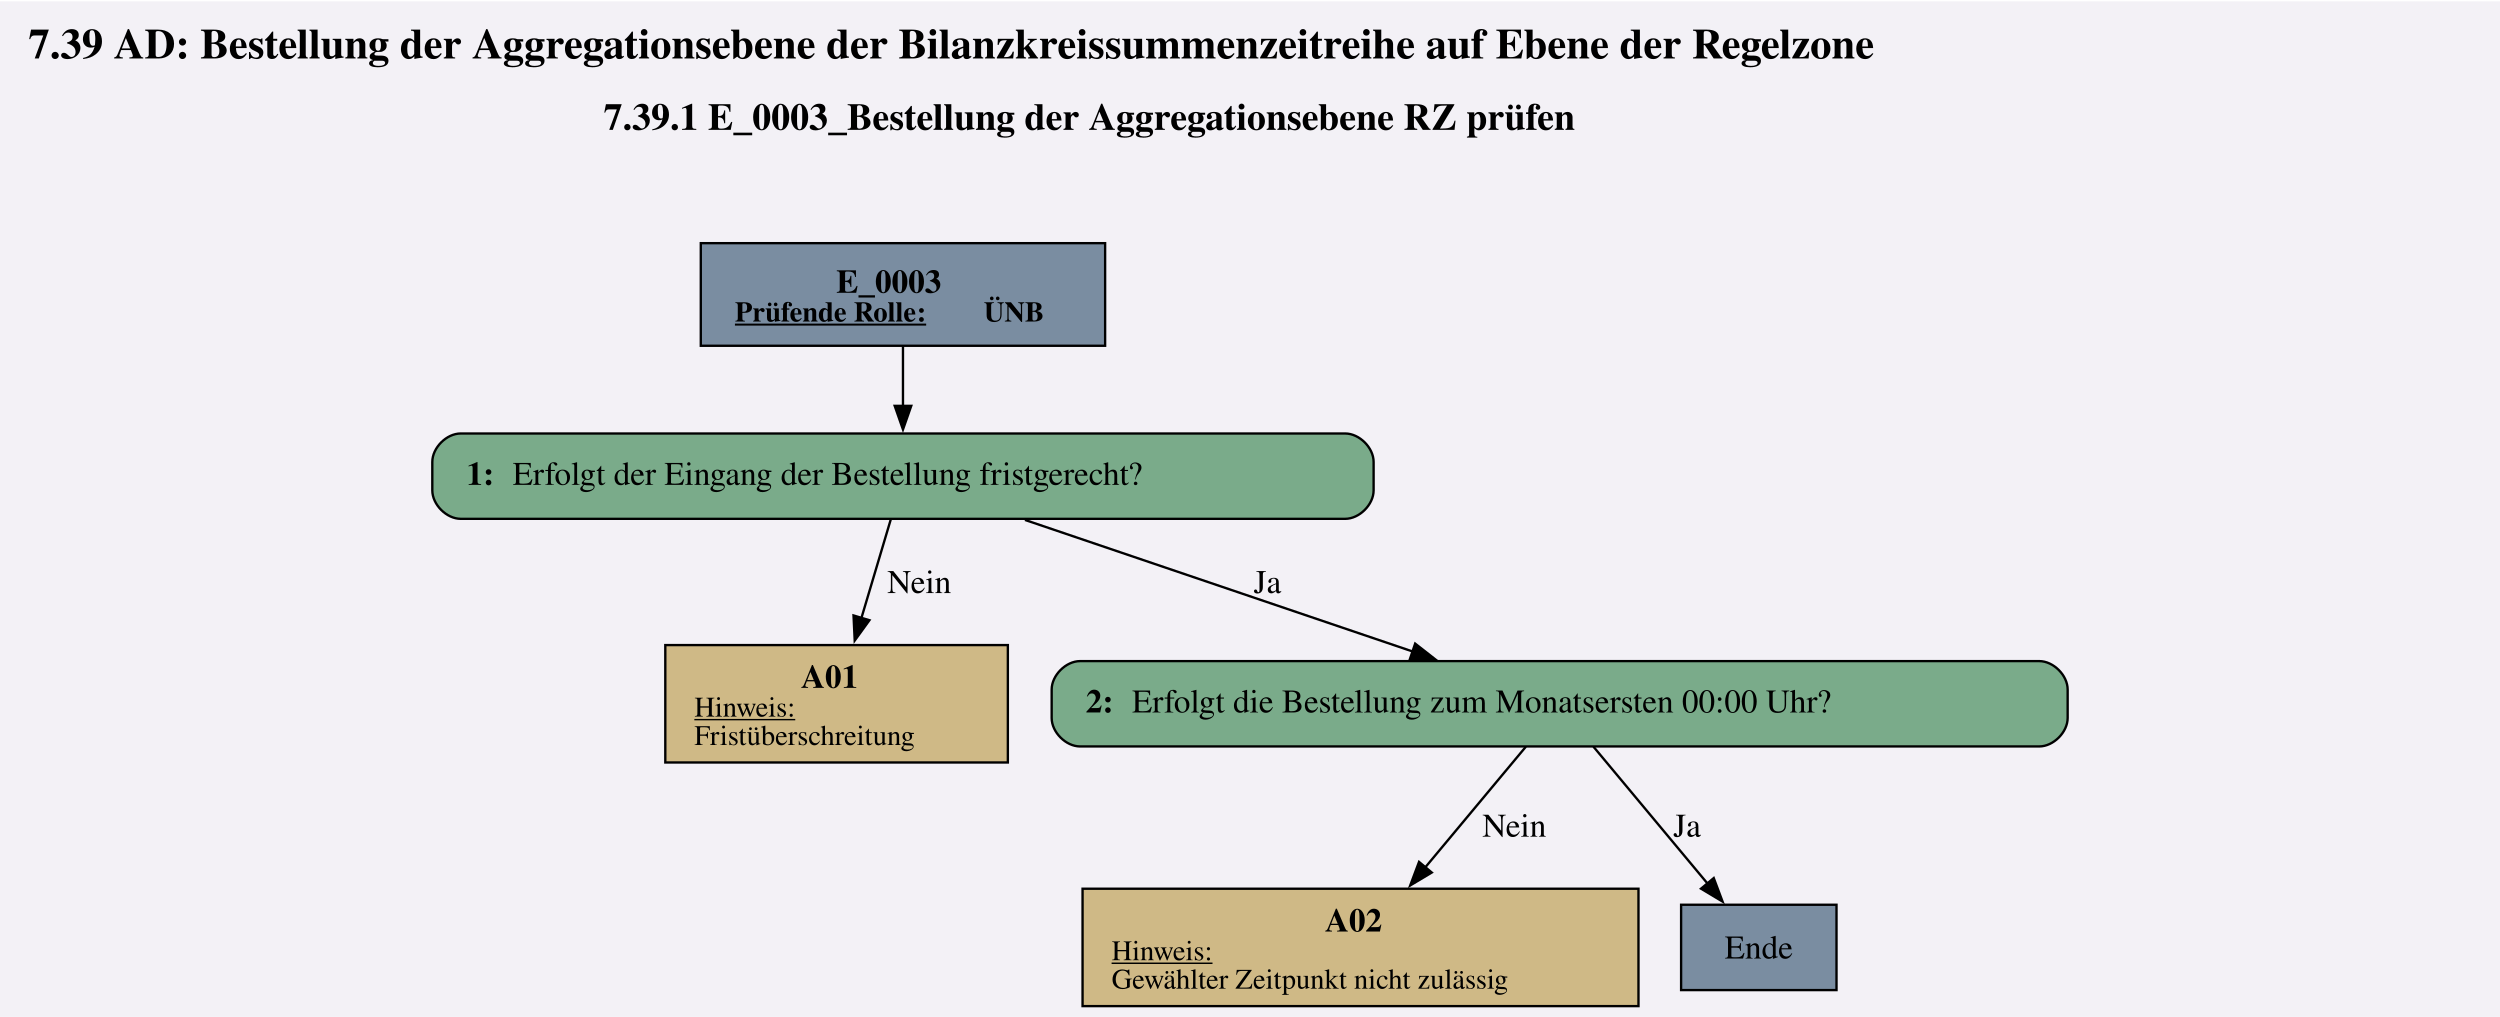
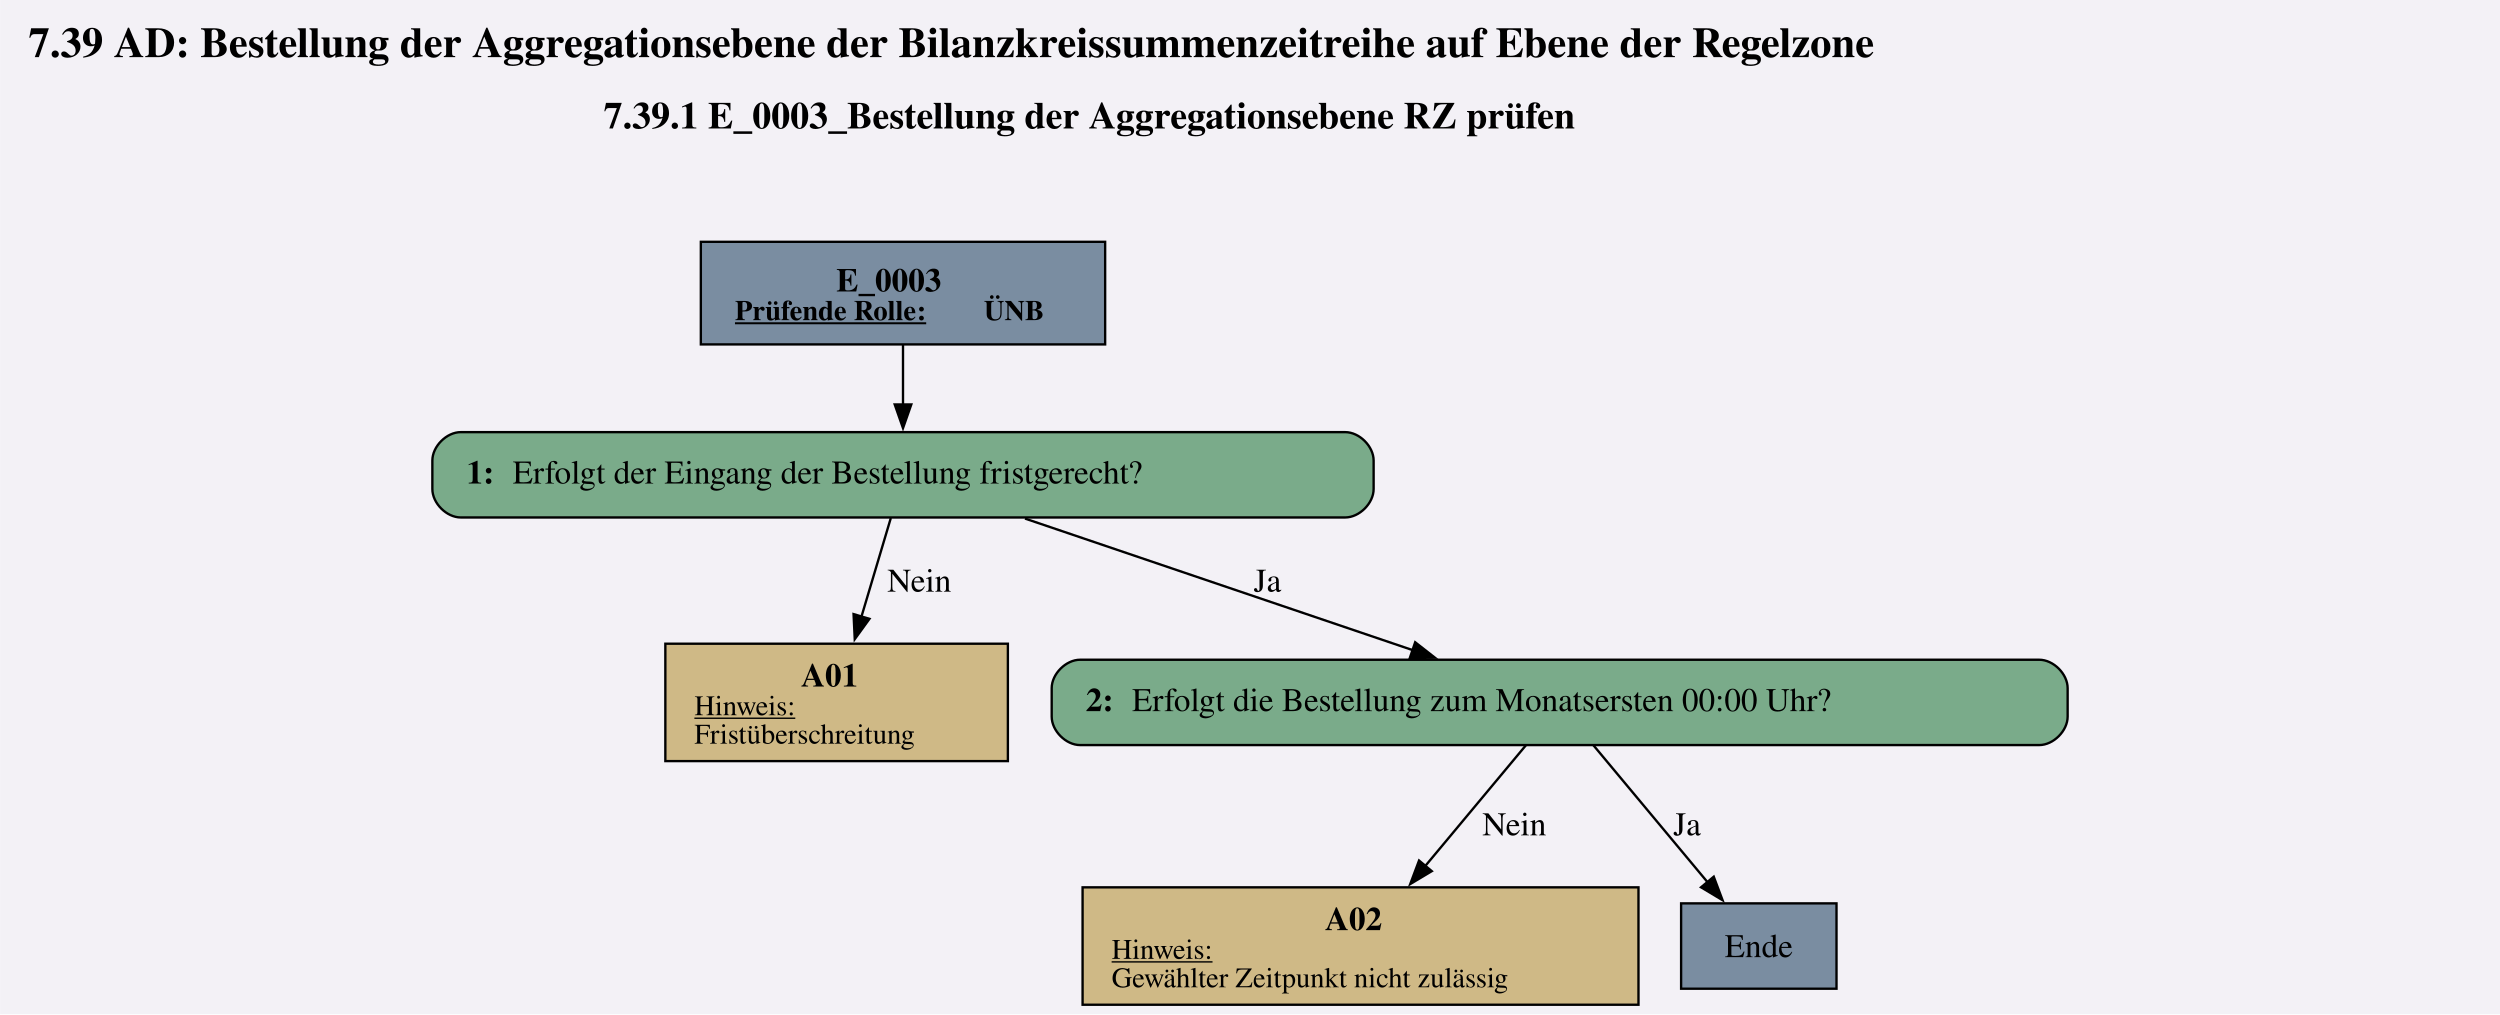
- <svg xmlns="http://www.w3.org/2000/svg" version="1.1" width="236.0px" viewBox="0 0 236.0 96.0" height="96.0px">
+ <svg xmlns="http://www.w3.org/2000/svg" version="1.1" width="1406.667px" viewBox="0 0 1406.667 570.667" height="570.667px">
  <g>
-     <svg width="177pt" height="72pt" viewBox="0.00 0.00 177.47 72.00">
-       <polygon fill="#f3f1f6" points="0,0 236.0,0 236.0,96.0 0,96.0" />
-       <g id="graph0" class="graph" transform="scale(0.168295 0.168295) rotate(0) translate(4 423.82)">
+     <svg width="1055pt" height="428pt" viewBox="0.00 0.00 1054.50 427.82">
+       <polygon fill="#f3f1f6" points="0,0 1406.667,0 1406.667,570.667 0,570.667" />
+       <g id="graph0" class="graph" transform="scale(1 1) rotate(0) translate(4 423.82)">
        <text text-anchor="start" x="8" y="-399.72" font-family="Times,serif" font-weight="bold" font-size="18.00">7.39 AD: Bestellung der Aggregationsebene der Bilanzkreissummenzeitreihe auf Ebene der Regelzone</text>
        <text text-anchor="start" x="250.62" y="-369.62" font-family="Times,serif" font-weight="bold" font-size="16.00">7.39.1 E_0003_Bestellung der Aggregationsebene RZ prüfen</text>
        <g id="node1" class="node">
          <polygon fill="#7a8da1" stroke="black" points="462.15,-321.82 291.6,-321.82 291.6,-278.54 462.15,-278.54 462.15,-321.82" />
          <text text-anchor="start" x="348.75" y="-300.88" font-family="Times,serif" font-weight="bold" font-size="14.00">E_0003</text>
          <text text-anchor="start" x="306" y="-288.78" font-family="Times,serif" font-weight="bold" text-decoration="underline" font-size="12.00">Prüfende Rolle:</text>
          <text text-anchor="start" x="411" y="-288.78" font-family="Times,serif" font-weight="bold" font-size="12.00"> ÜNB</text>
        </g>
        <g id="node2" class="node">
          <path fill="#7aab8a" stroke="black" d="M563.4,-241.54C563.4,-241.54 190.35,-241.54 190.35,-241.54 184.35,-241.54 178.35,-235.54 178.35,-229.54 178.35,-229.54 178.35,-217.54 178.35,-217.54 178.35,-211.54 184.35,-205.54 190.35,-205.54 190.35,-205.54 563.4,-205.54 563.4,-205.54 569.4,-205.54 575.4,-211.54 575.4,-217.54 575.4,-217.54 575.4,-229.54 575.4,-229.54 575.4,-235.54 569.4,-241.54 563.4,-241.54" />
          <text text-anchor="start" x="192.75" y="-219.86" font-family="Times,serif" font-weight="bold" font-size="14.00">1: </text>
          <text text-anchor="start" x="212.25" y="-219.86" font-family="Times,serif" font-size="14.00">Erfolgt der Eingang der Bestellung fristgerecht?</text>
        </g>
        <g id="edge1" class="edge">
          <path fill="none" stroke="black" d="M376.88,-278.39C376.88,-270.53 376.88,-261.45 376.88,-253.01" />
          <polygon fill="black" stroke="black" points="380.38,-253.21 376.88,-243.21 373.38,-253.21 380.38,-253.21" />
        </g>
        <g id="node3" class="node">
          <polygon fill="#cfb986" stroke="black" points="421.12,-152.29 276.63,-152.29 276.63,-102.77 421.12,-102.77 421.12,-152.29" />
          <text text-anchor="start" x="333.88" y="-134.23" font-family="Times,serif" font-weight="bold" font-size="14.00">A01</text>
          <text text-anchor="start" x="288.88" y="-122.13" font-family="Times,serif" text-decoration="underline" font-size="12.00">Hinweis:</text>
          <text text-anchor="start" x="288.88" y="-110.13" font-family="Times,serif" font-size="12.00">Fristüberschreitung</text>
        </g>
        <g id="edge2" class="edge">
          <path fill="none" stroke="black" d="M371.74,-205.3C368.28,-193.67 363.58,-177.91 359.35,-163.7" />
          <polygon fill="black" stroke="black" points="362.73,-162.78 356.52,-154.19 356.02,-164.78 362.73,-162.78" />
          <text text-anchor="middle" x="383.75" y="-174.24" font-family="Times,serif" font-size="14.00">Nein</text>
        </g>
        <g id="node4" class="node">
          <path fill="#7aab8a" stroke="black" d="M856.15,-145.53C856.15,-145.53 451.6,-145.53 451.6,-145.53 445.6,-145.53 439.6,-139.53 439.6,-133.53 439.6,-133.53 439.6,-121.53 439.6,-121.53 439.6,-115.53 445.6,-109.53 451.6,-109.53 451.6,-109.53 856.15,-109.53 856.15,-109.53 862.15,-109.53 868.15,-115.53 868.15,-121.53 868.15,-121.53 868.15,-133.53 868.15,-133.53 868.15,-139.53 862.15,-145.53 856.15,-145.53" />
          <text text-anchor="start" x="454" y="-123.86" font-family="Times,serif" font-weight="bold" font-size="14.00">2: </text>
          <text text-anchor="start" x="473.5" y="-123.86" font-family="Times,serif" font-size="14.00">Erfolgt die Bestellung zum Monatsersten 00:00 Uhr?</text>
        </g>
        <g id="edge3" class="edge">
          <path fill="none" stroke="black" d="M428.33,-205.08C474.58,-189.38 542.62,-166.29 591.87,-149.58" />
          <polygon fill="black" stroke="black" points="592.92,-152.91 601.26,-146.39 590.67,-146.28 592.92,-152.91" />
          <text text-anchor="middle" x="530.62" y="-174.24" font-family="Times,serif" font-size="14.00">Ja</text>
        </g>
        <g id="node5" class="node">
          <polygon fill="#cfb986" stroke="black" points="687.12,-49.52 452.63,-49.52 452.63,0 687.12,0 687.12,-49.52" />
          <text text-anchor="start" x="554.88" y="-31.46" font-family="Times,serif" font-weight="bold" font-size="14.00">A02</text>
          <text text-anchor="start" x="464.88" y="-19.36" font-family="Times,serif" text-decoration="underline" font-size="12.00">Hinweis:</text>
          <text text-anchor="start" x="464.88" y="-7.36" font-family="Times,serif" font-size="12.00">Gewählter Zeitpunkt nicht zulässig</text>
        </g>
        <g id="edge4" class="edge">
          <path fill="none" stroke="black" d="M639.63,-109.44C627.99,-95.47 611.2,-75.34 597.01,-58.32" />
          <polygon fill="black" stroke="black" points="599.93,-56.35 590.84,-50.91 594.56,-60.83 599.93,-56.35" />
          <text text-anchor="middle" x="634.75" y="-71.47" font-family="Times,serif" font-size="14.00">Nein</text>
        </g>
        <g id="node6" class="node">
          <polygon fill="#7a8da1" stroke="black" points="770.65,-42.76 705.1,-42.76 705.1,-6.76 770.65,-6.76 770.65,-42.76" />
          <text text-anchor="middle" x="737.88" y="-20.08" font-family="Times,serif" font-size="14.00">Ende</text>
        </g>
        <g id="edge5" class="edge">
          <path fill="none" stroke="black" d="M668.12,-109.44C681.4,-93.51 701.37,-69.56 716.54,-51.35" />
          <polygon fill="black" stroke="black" points="718.87,-54.02 722.59,-44.1 713.5,-49.54 718.87,-54.02" />
          <text text-anchor="middle" x="707.62" y="-71.47" font-family="Times,serif" font-size="14.00">Ja</text>
        </g>
      </g>
    </svg>
  </g>
</svg>
